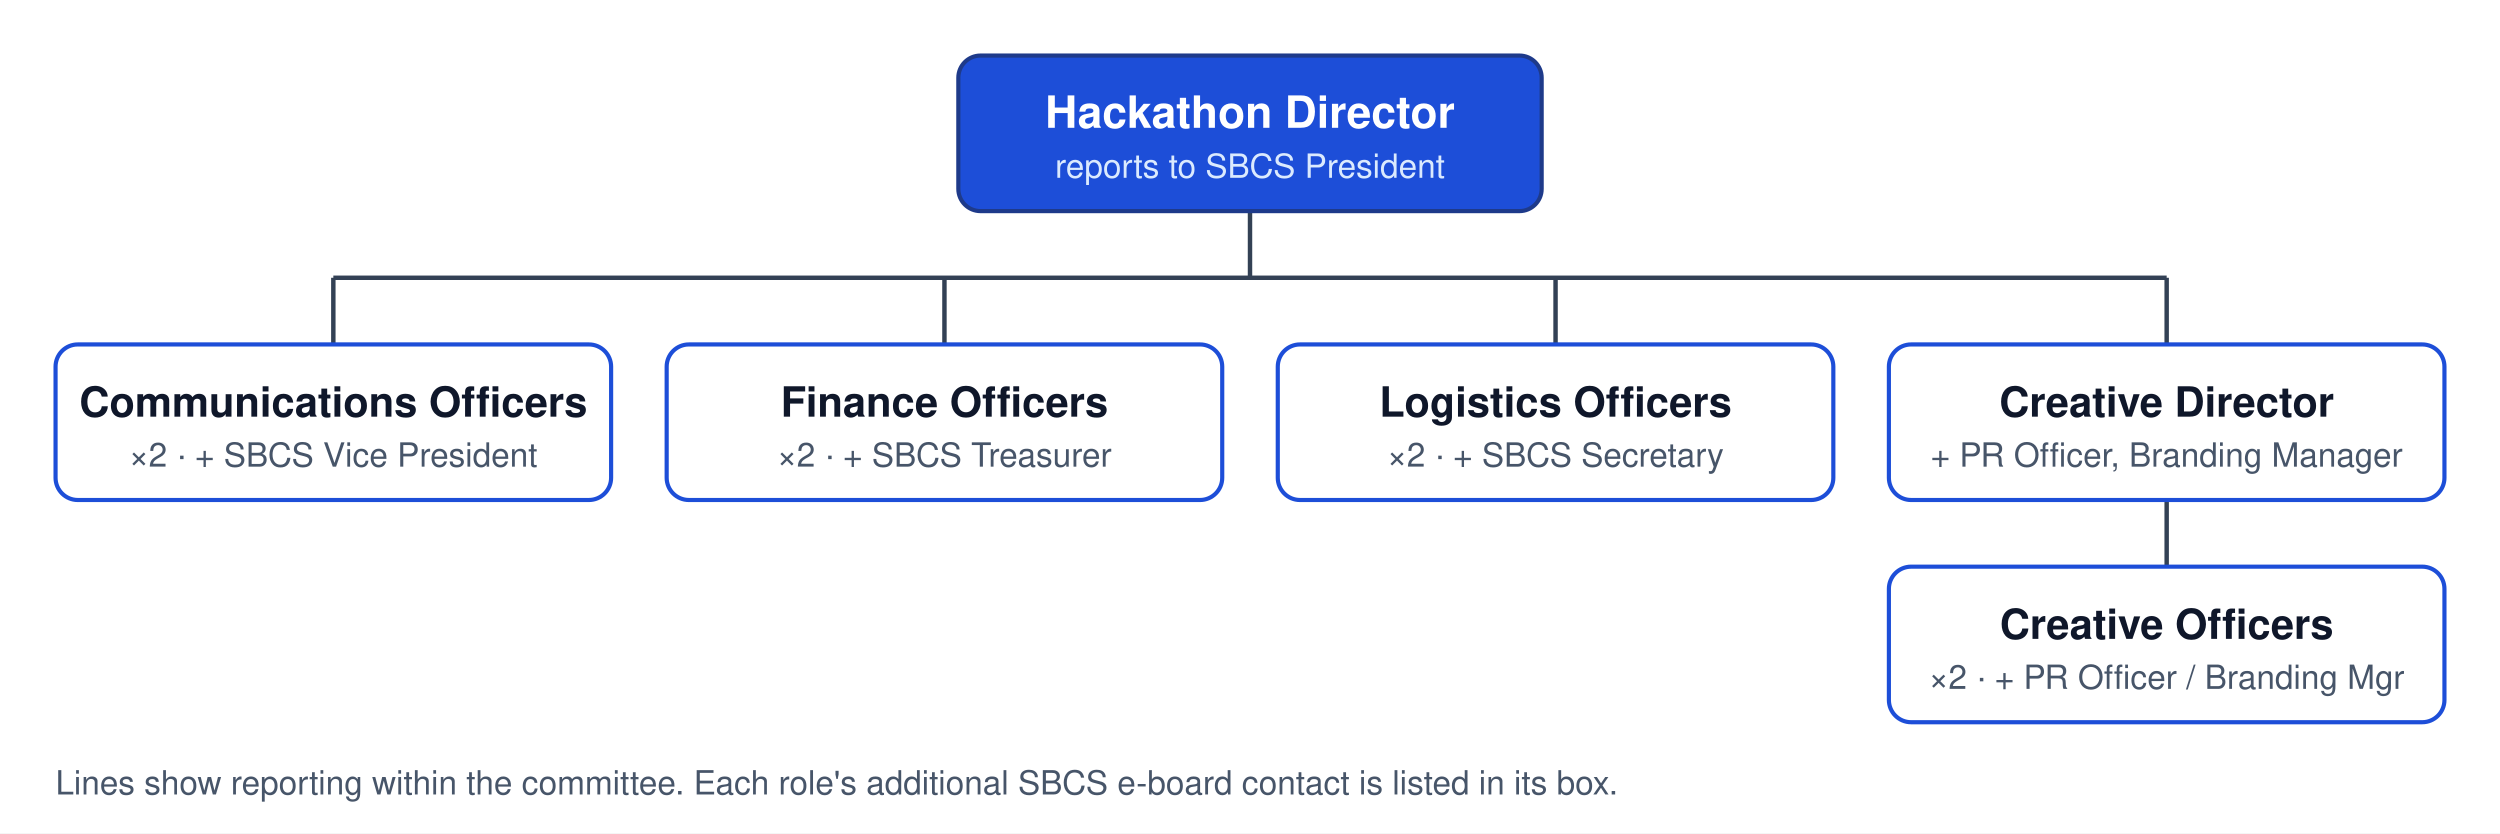
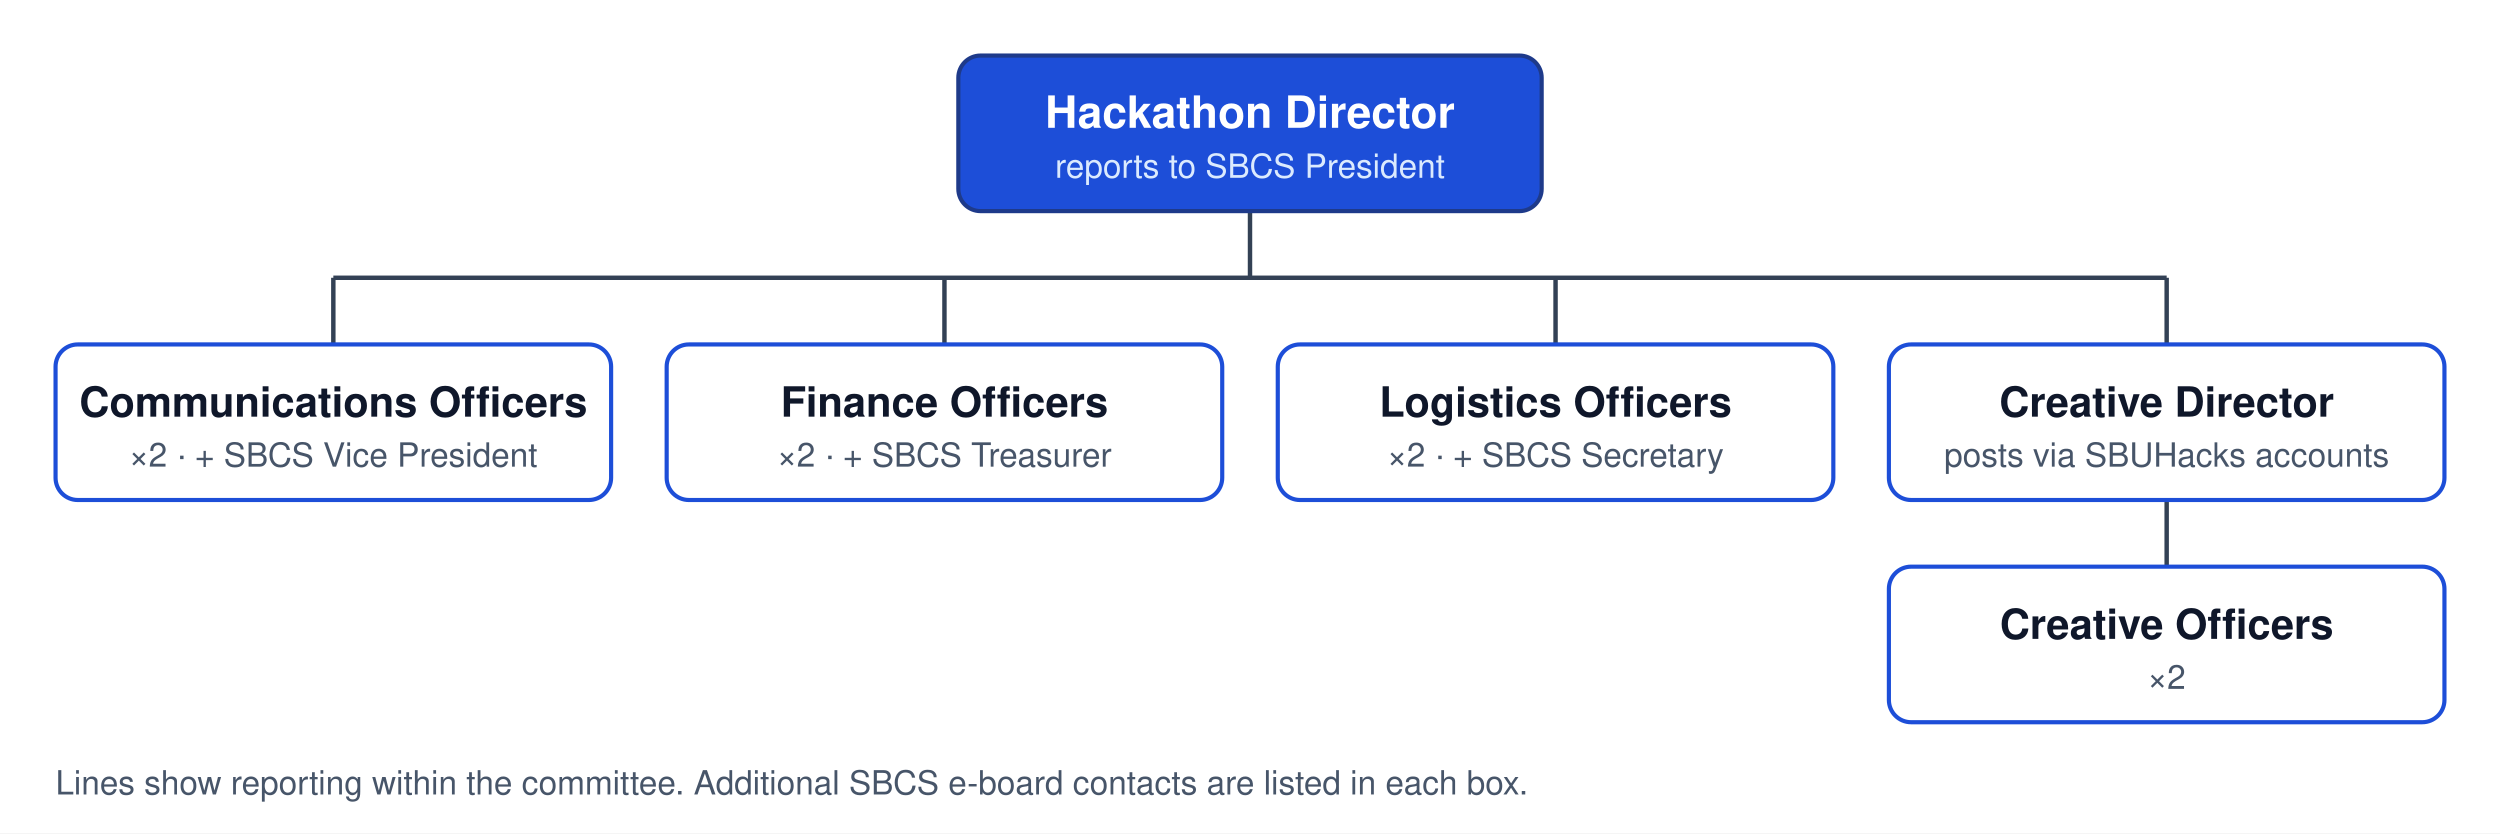
<svg xmlns="http://www.w3.org/2000/svg" viewBox="0 0 900 300" width="900" height="300" font-family="Helvetica, Arial, sans-serif">
  <rect width="900" height="300" fill="#ffffff" />
  <style>
    .lead   { fill: #1d4ed8; stroke: #1e3a8a; stroke-width: 1.5; }
    .member { fill: #ffffff; stroke: #1d4ed8; stroke-width: 1.5; }
    .line   { stroke: #334155; stroke-width: 1.6; fill: none; }
    .t-lead { fill: #ffffff; font-size: 16px; font-weight: 700; text-anchor: middle; }
    .t-mem  { fill: #0f172a; font-size: 15px; font-weight: 600; text-anchor: middle; }
    .t-sub  { fill: #475569; font-size: 12px; text-anchor: middle; }
    .t-subw { fill: #dbeafe; font-size: 12px; text-anchor: middle; }
  </style>
  <path class="line" d="M450 76 V100 M120 100 H780 M120 100 V124 M340 100 V124 M560 100 V124 M780 100 V124 M780 180 V204" />
  <rect class="lead" x="345" y="20" width="210" height="56" rx="8" />
  <text x="450" y="46" class="t-lead">Hackathon Director</text>
  <text x="450" y="64" class="t-subw">reports to SBCS President</text>
  <rect class="member" x="20" y="124" width="200" height="56" rx="8" />
  <text x="120" y="150" class="t-mem">Communications Officers</text>
  <text x="120" y="168" class="t-sub">×2 · + SBCS Vice President</text>
  <rect class="member" x="240" y="124" width="200" height="56" rx="8" />
  <text x="340" y="150" class="t-mem">Finance Officers</text>
  <text x="340" y="168" class="t-sub">×2 · + SBCS Treasurer</text>
  <rect class="member" x="460" y="124" width="200" height="56" rx="8" />
  <text x="560" y="150" class="t-mem">Logistics Officers</text>
  <text x="560" y="168" class="t-sub">×2 · + SBCS Secretary</text>
  <rect class="member" x="680" y="124" width="200" height="56" rx="8" />
  <text x="780" y="150" class="t-mem">Creative Director</text>
-   <text x="780" y="168" class="t-sub">+ PR Officer, Branding Manager</text>
+   <text x="780" y="168" class="t-sub">posts via SBUHacks accounts</text>
  <rect class="member" x="680" y="204" width="200" height="56" rx="8" />
  <text x="780" y="230" class="t-mem">Creative Officers</text>
-   <text x="780" y="248" class="t-sub">×2 · + PR Officer / Branding Mgr</text>
-   <text x="20" y="286" class="t-sub" style="text-anchor:start">Lines show reporting within the committee. Each role's additional SBCS e-board contact is listed in its box.</text>
+   <text x="780" y="248" class="t-sub">×2</text>
+   <text x="20" y="286" class="t-sub" style="text-anchor:start">Lines show reporting within the committee. Additional SBCS e-board contacts are listed in each box.</text>
</svg>
